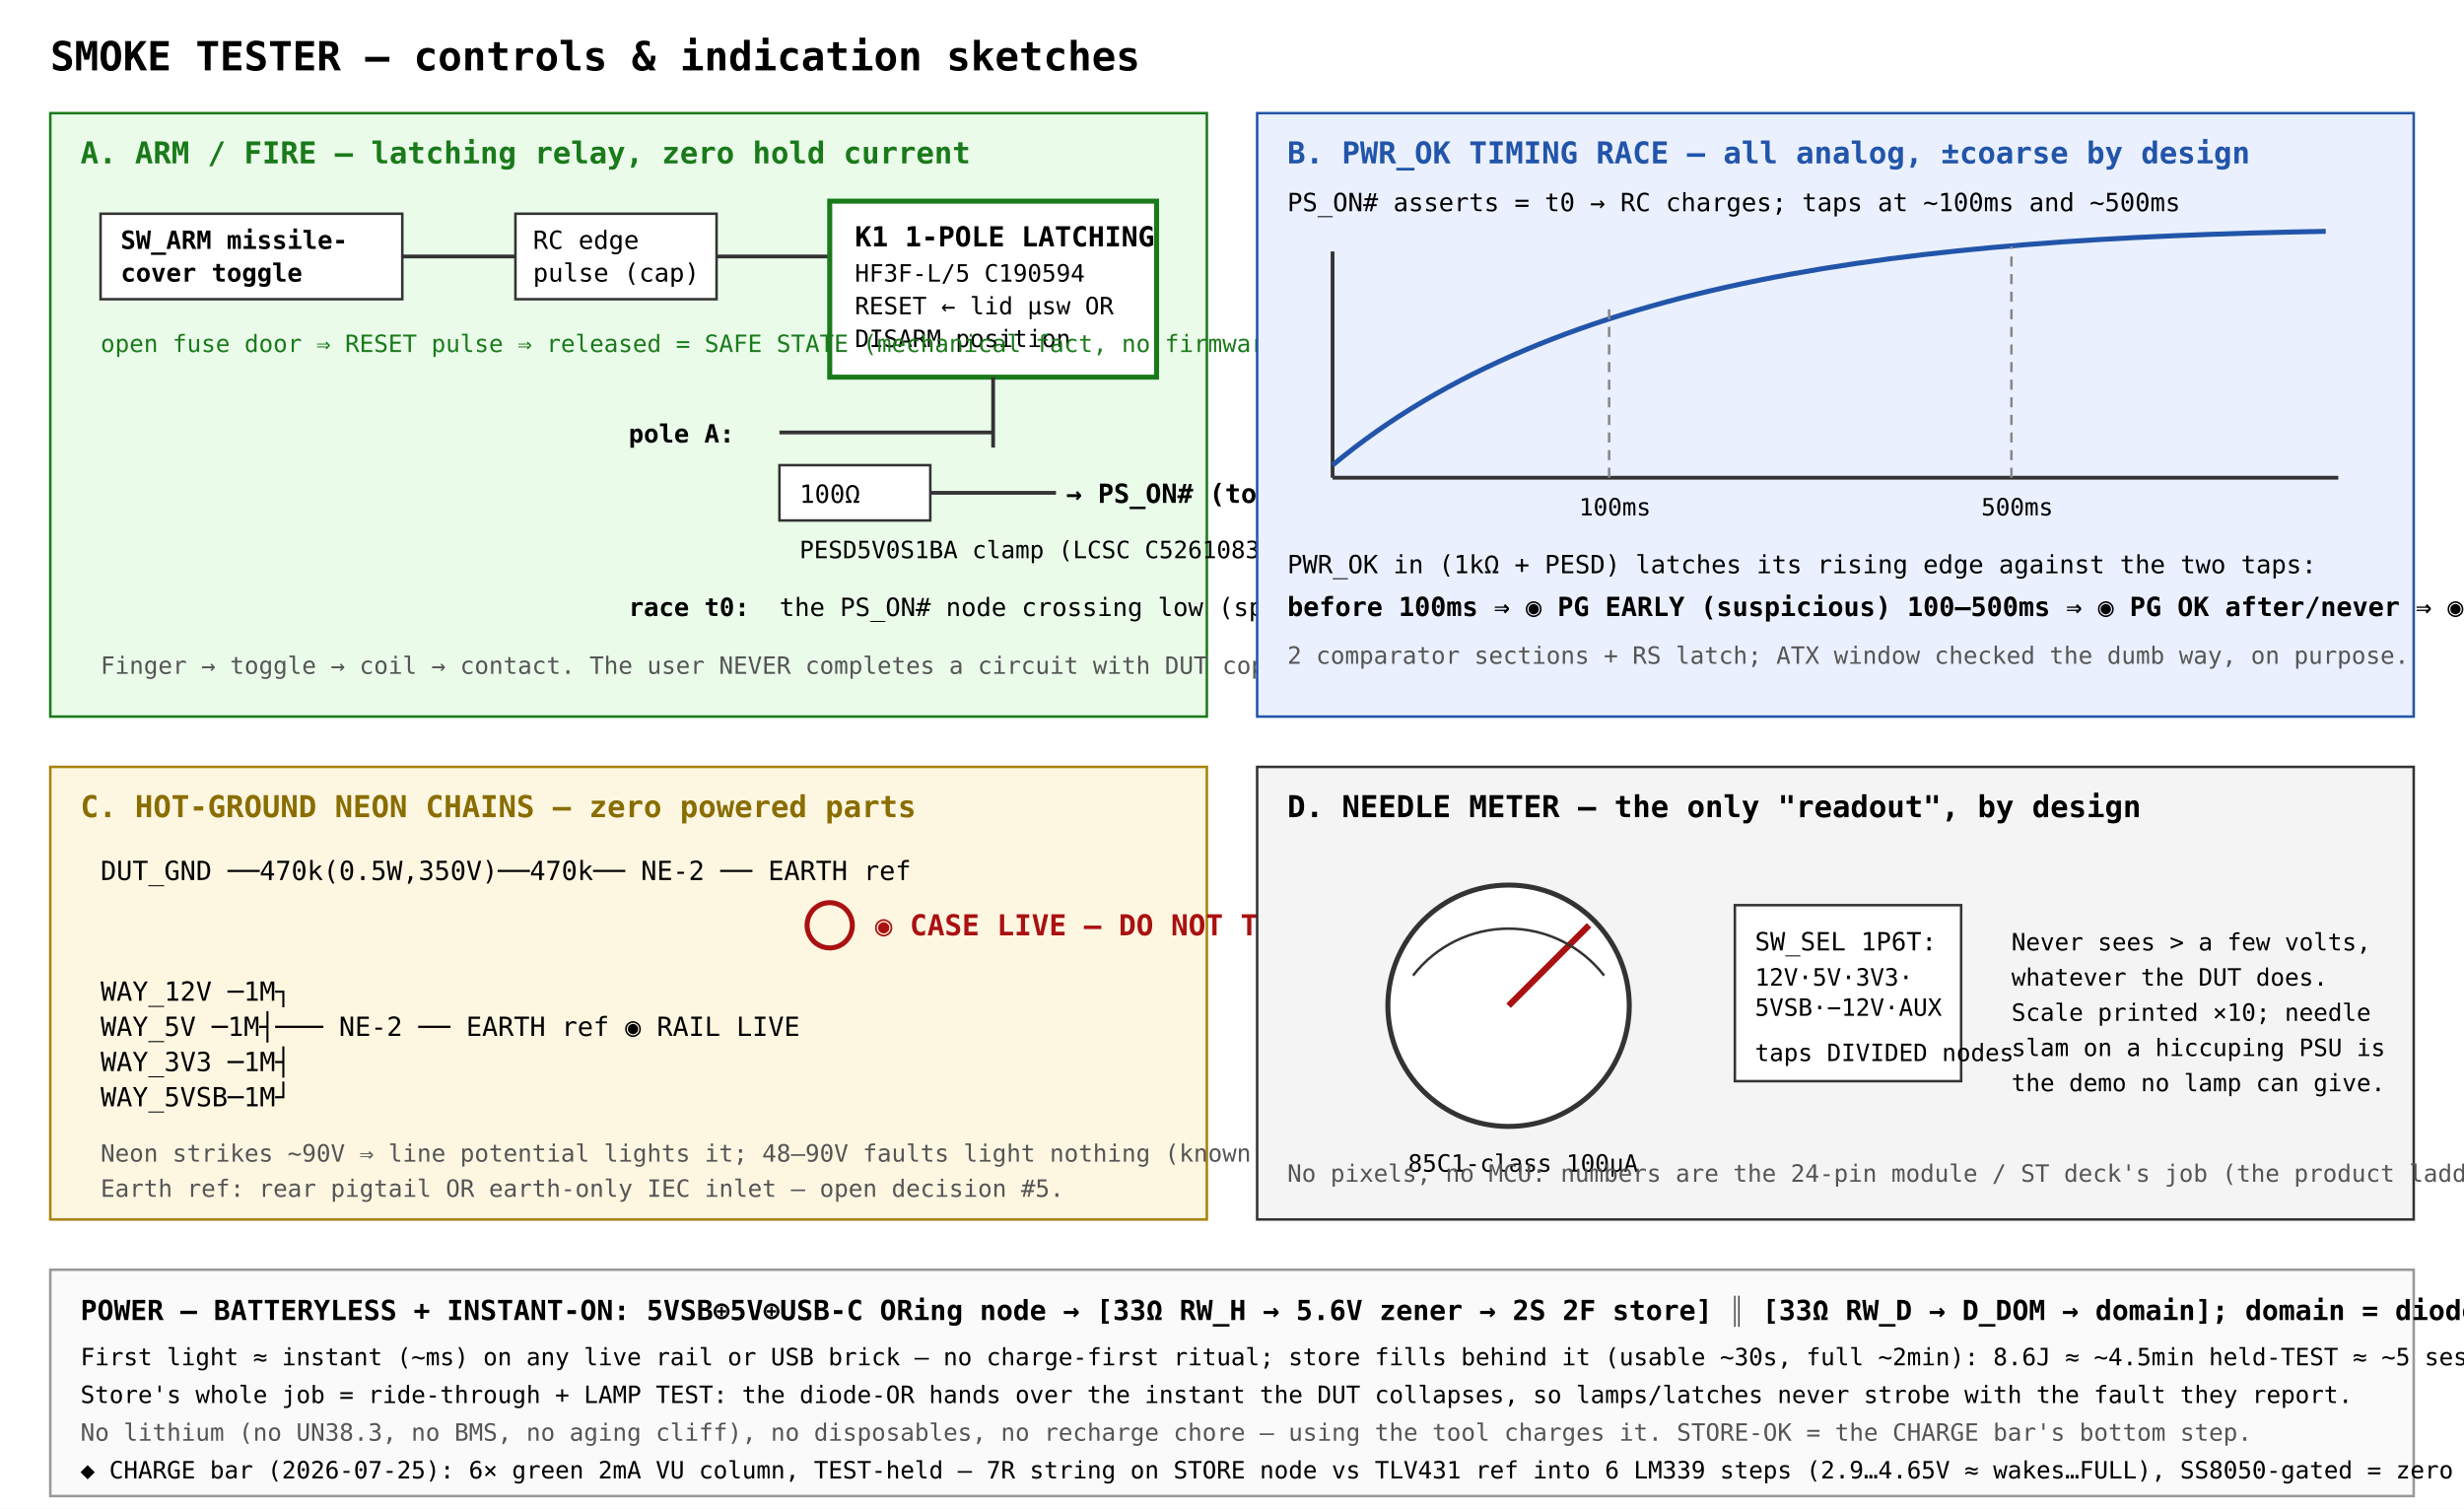
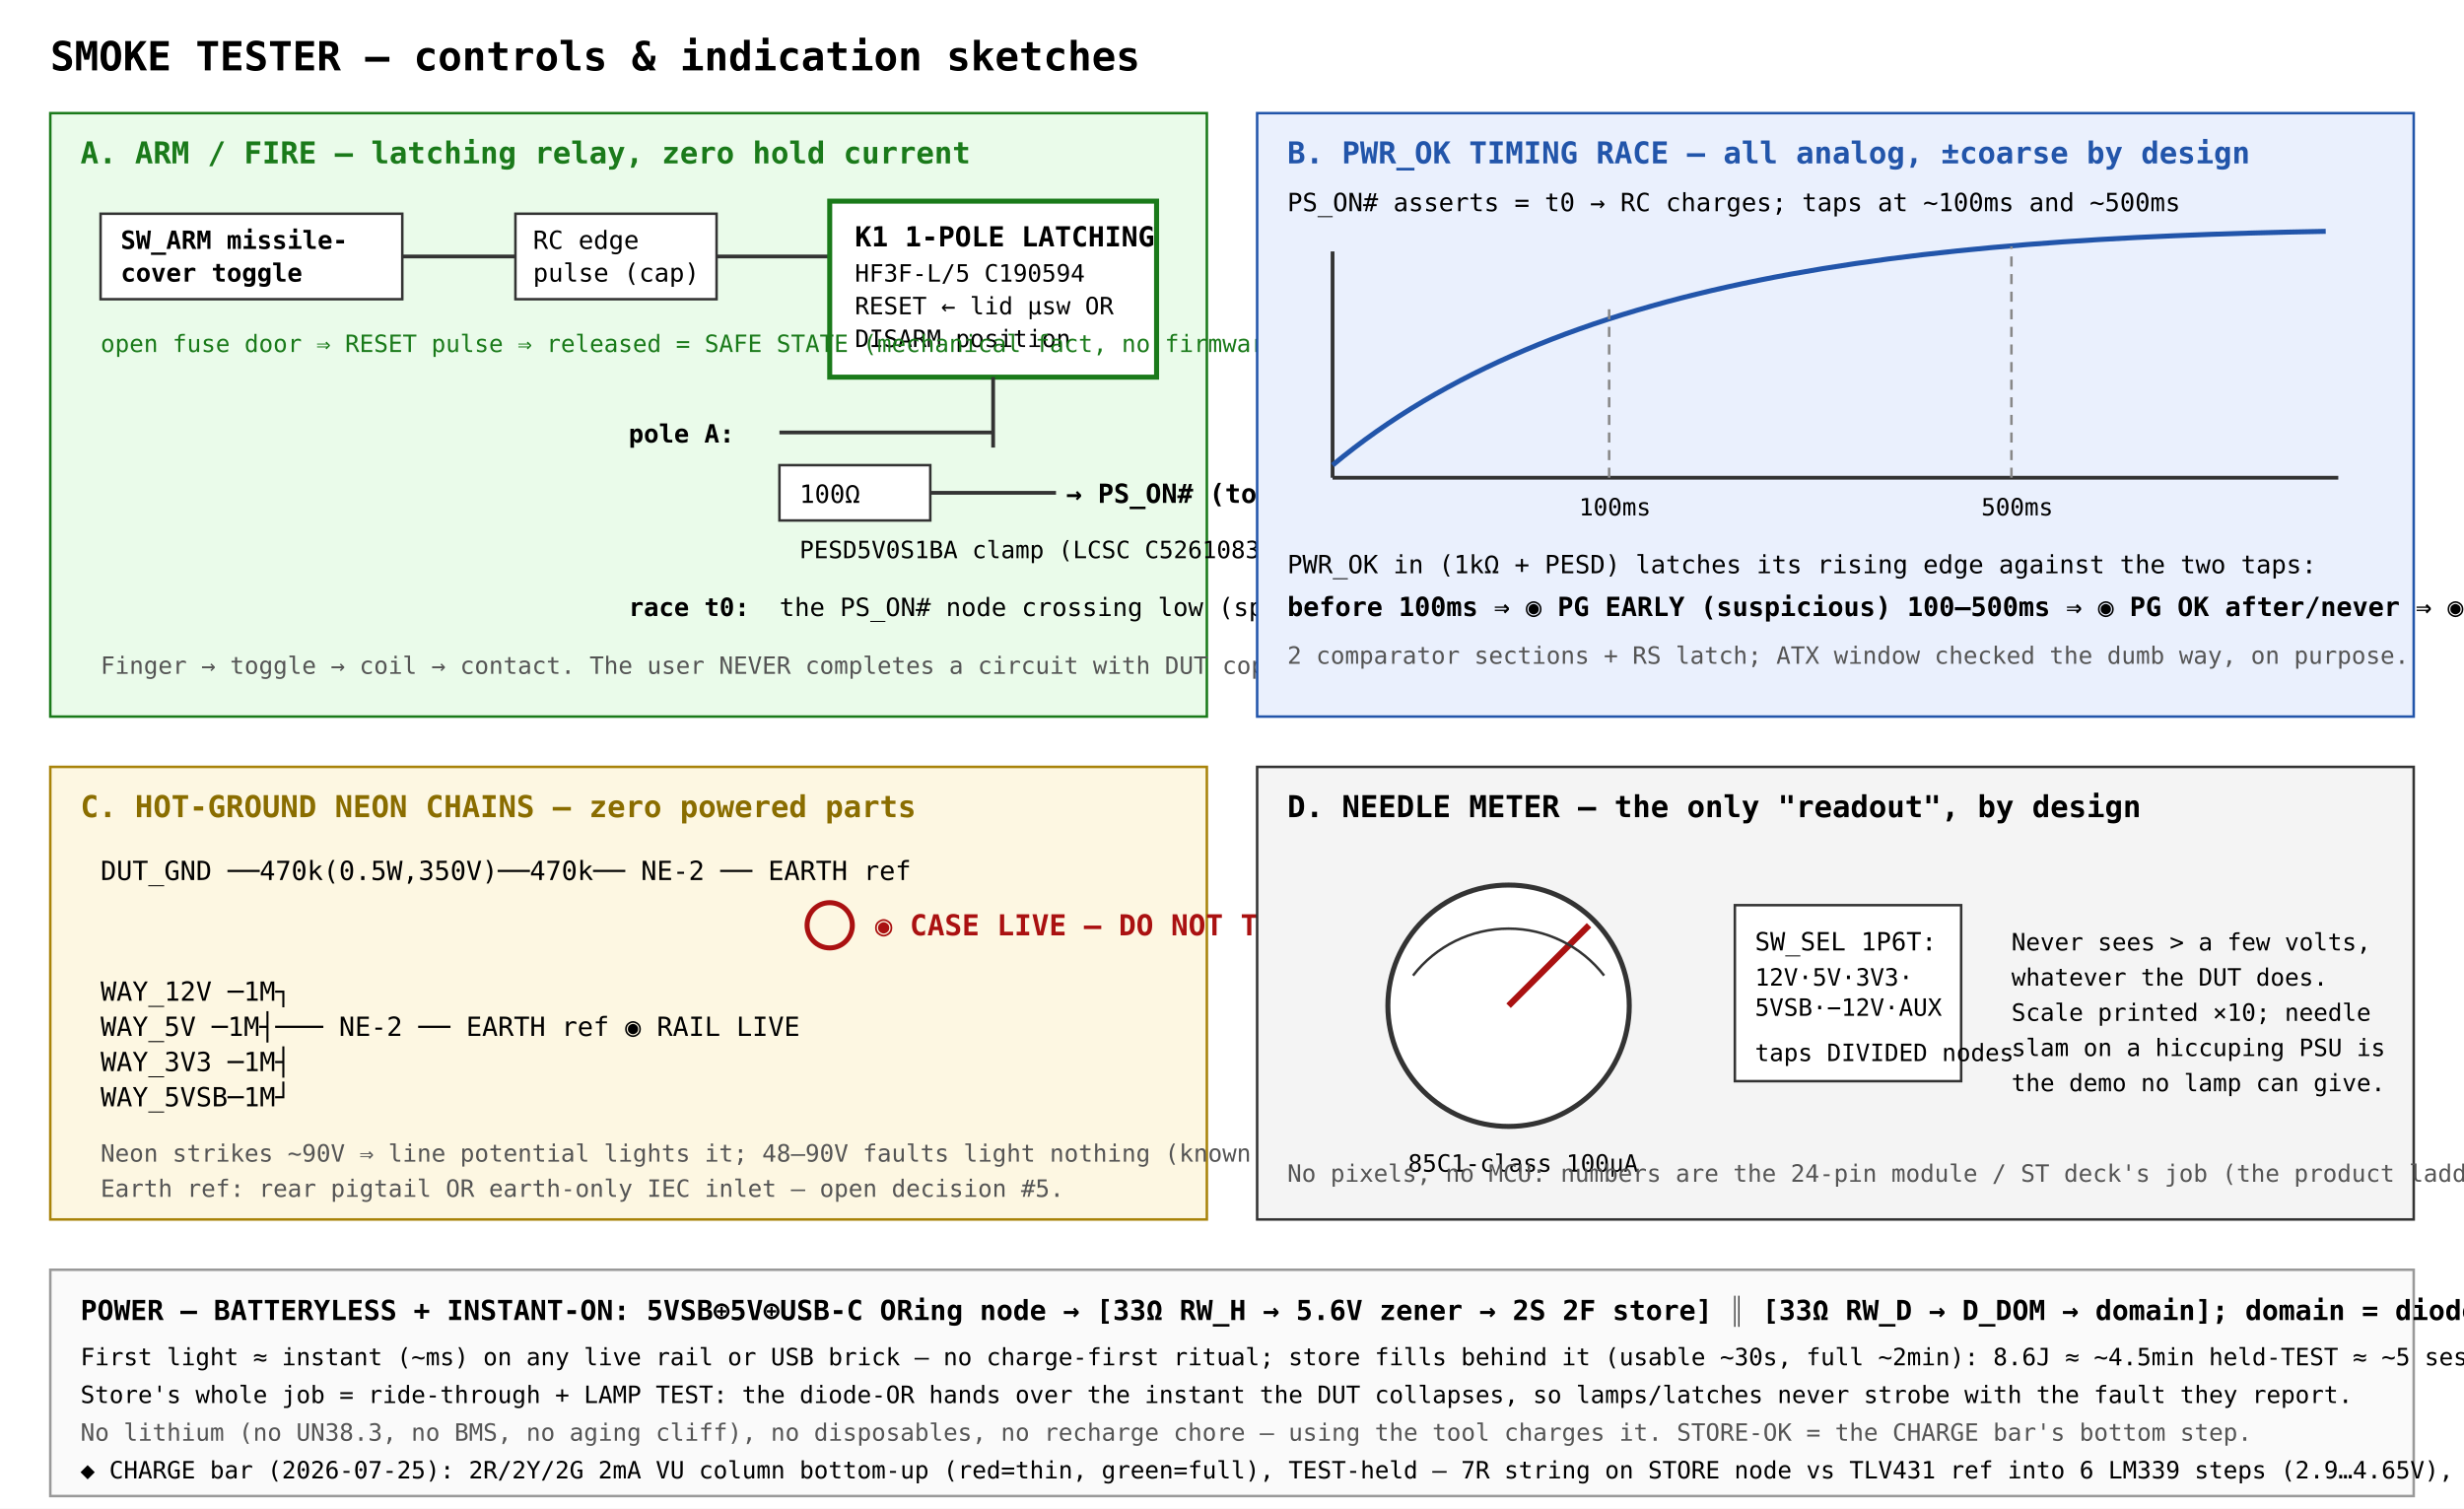
<svg xmlns="http://www.w3.org/2000/svg" width="980" height="600" viewBox="0 0 980 600" font-family="monospace">
  <rect width="980" height="600" fill="#ffffff" />
  <text x="20" y="28" font-size="16" font-weight="bold">SMOKE TESTER — controls &amp; indication sketches</text>
  <rect x="20" y="45" width="460" height="240" fill="#eafbea" stroke="#1a7a1a" />
  <text x="32" y="65" font-size="12" font-weight="bold" fill="#1a7a1a">A. ARM / FIRE — latching relay, zero hold current</text>
  <rect x="40" y="85" width="120" height="34" fill="#fff" stroke="#333" />
  <text x="48" y="99" font-size="10" font-weight="bold">SW_ARM missile-</text>
  <text x="48" y="112" font-size="10" font-weight="bold">cover toggle</text>
  <line x1="160" y1="102" x2="205" y2="102" stroke="#333" stroke-width="1.5" />
  <rect x="205" y="85" width="80" height="34" fill="#fff" stroke="#333" />
  <text x="212" y="99" font-size="10">RC edge</text>
  <text x="212" y="112" font-size="10">pulse (cap)</text>
  <line x1="285" y1="102" x2="330" y2="102" stroke="#333" stroke-width="1.5" />
  <rect x="330" y="80" width="130" height="70" fill="#fff" stroke="#1a7a1a" stroke-width="2" />
  <text x="340" y="98" font-size="11" font-weight="bold">K1 1-POLE LATCHING</text>
  <text x="340" y="112" font-size="9.5">HF3F-L/5 C190594</text>
  <text x="340" y="125" font-size="9.5">RESET ← lid µsw OR</text>
  <text x="340" y="138" font-size="9.5">DISARM position</text>
  <text x="40" y="140" font-size="9.5" fill="#1a7a1a">open fuse door ⇒ RESET pulse ⇒ released = SAFE STATE (mechanical fact, no firmware)</text>
  <line x1="395" y1="150" x2="395" y2="178" stroke="#333" stroke-width="1.5" />
  <text x="250" y="176" font-size="10" font-weight="bold">pole A:</text>
  <line x1="310" y1="172" x2="395" y2="172" stroke="#333" stroke-width="1.5" />
  <rect x="310" y="185" width="60" height="22" fill="#fff" stroke="#333" />
  <text x="318" y="200" font-size="10">100Ω</text>
  <line x1="370" y1="196" x2="420" y2="196" stroke="#333" stroke-width="1.5" />
  <text x="424" y="200" font-size="10.5" font-weight="bold">→ PS_ON# (to DUT GND)</text>
  <text x="318" y="222" font-size="9.5">PESD5V0S1BA clamp (LCSC C5261083)</text>
  <text x="250" y="245" font-size="10" font-weight="bold">race t0:</text>
  <text x="310" y="245" font-size="10">the PS_ON# node crossing low (spare LM339 watches it)</text>
  <text x="40" y="268" font-size="9.5" fill="#555">Finger → toggle → coil → contact. The user NEVER completes a circuit with DUT copper.</text>
  <rect x="500" y="45" width="460" height="240" fill="#eaf0fd" stroke="#2255aa" />
  <text x="512" y="65" font-size="12" font-weight="bold" fill="#2255aa">B. PWR_OK TIMING RACE — all analog, ±coarse by design</text>
  <text x="512" y="84" font-size="10">PS_ON# asserts = t0 → RC charges; taps at ~100ms and ~500ms</text>
  <line x1="530" y1="100" x2="530" y2="190" stroke="#333" stroke-width="1.5" />
  <line x1="530" y1="190" x2="930" y2="190" stroke="#333" stroke-width="1.5" />
  <path d="M530 185 C 620 110, 760 95, 925 92" stroke="#2255aa" fill="none" stroke-width="2" />
  <line x1="640" y1="190" x2="640" y2="120" stroke="#888" stroke-dasharray="4 3" />
  <text x="628" y="205" font-size="9.5">100ms</text>
  <line x1="800" y1="190" x2="800" y2="98" stroke="#888" stroke-dasharray="4 3" />
  <text x="788" y="205" font-size="9.5">500ms</text>
  <text x="512" y="228" font-size="10">PWR_OK in (1kΩ + PESD) latches its rising edge against the two taps:</text>
  <text x="512" y="245" font-size="10.5" font-weight="bold">before 100ms ⇒ ◉ PG EARLY (suspicious)   100–500ms ⇒ ◉ PG OK   after/never ⇒ ◉ PG LATE/NEVER</text>
  <text x="512" y="264" font-size="9.5" fill="#555">2 comparator sections + RS latch; ATX window checked the dumb way, on purpose.</text>
  <rect x="20" y="305" width="460" height="180" fill="#fdf7e2" stroke="#a8830a" />
  <text x="32" y="325" font-size="12" font-weight="bold" fill="#8a6d00">C. HOT-GROUND NEON CHAINS — zero powered parts</text>
  <text x="40" y="350" font-size="10.5">DUT_GND ──470k(0.5W,350V)──470k── NE-2 ── EARTH ref</text>
  <circle cx="330" cy="368" r="9" fill="none" stroke="#a11" stroke-width="2" />
  <text x="348" y="372" font-size="11.5" font-weight="bold" fill="#a11">◉ CASE LIVE — DO NOT TOUCH</text>
  <text x="40" y="398" font-size="10.5">WAY_12V ─1M┐</text>
  <text x="40" y="412" font-size="10.5">WAY_5V  ─1M┤─── NE-2 ── EARTH ref   ◉ RAIL LIVE</text>
  <text x="40" y="426" font-size="10.5">WAY_3V3 ─1M┤</text>
  <text x="40" y="440" font-size="10.5">WAY_5VSB─1M┘</text>
  <text x="40" y="462" font-size="9.5" fill="#555">Neon strikes ~90V ⇒ line potential lights it; 48–90V faults light nothing (known limit, windows still catch gross OV).</text>
  <text x="40" y="476" font-size="9.5" fill="#555">Earth ref: rear pigtail OR earth-only IEC inlet — open decision #5.</text>
  <rect x="500" y="305" width="460" height="180" fill="#f4f4f4" stroke="#333" />
  <text x="512" y="325" font-size="12" font-weight="bold">D. NEEDLE METER — the only "readout", by design</text>
  <circle cx="600" cy="400" r="48" fill="#fff" stroke="#333" stroke-width="2" />
  <line x1="600" y1="400" x2="632" y2="368" stroke="#a11" stroke-width="2.5" />
  <path d="M562 388 A 48 48 0 0 1 638 388" stroke="#333" fill="none" />
  <text x="560" y="466" font-size="9.5">85C1-class 100µA</text>
  <rect x="690" y="360" width="90" height="70" fill="#fff" stroke="#333" />
  <text x="698" y="378" font-size="10">SW_SEL 1P6T:</text>
  <text x="698" y="392" font-size="9.5">12V·5V·3V3·</text>
  <text x="698" y="404" font-size="9.5">5VSB·−12V·AUX</text>
  <text x="698" y="422" font-size="9.5">taps DIVIDED nodes</text>
  <text x="800" y="378" font-size="9.5">Never sees &gt; a few volts,</text>
  <text x="800" y="392" font-size="9.5">whatever the DUT does.</text>
  <text x="800" y="406" font-size="9.5">Scale printed ×10; needle</text>
  <text x="800" y="420" font-size="9.5">slam on a hiccuping PSU is</text>
  <text x="800" y="434" font-size="9.5">the demo no lamp can give.</text>
  <text x="512" y="470" font-size="9.5" fill="#555">No pixels, no MCU: numbers are the 24-pin module / ST deck's job (the product ladder).</text>
  <rect x="20" y="505" width="940" height="90" fill="#fafafa" stroke="#999" />
  <text x="32" y="525" font-size="11" font-weight="bold">POWER — BATTERYLESS + INSTANT-ON: 5VSB⊕5V⊕USB-C ORing node → [33Ω RW_H → 5.6V zener → 2S 2F store] ∥ [33Ω RW_D → D_DOM → domain]; domain = diode-OR(harvest-direct, store).</text>
  <text x="32" y="543" font-size="9.5">First light ≈ instant (~ms) on any live rail or USB brick — no charge-first ritual; store fills behind it (usable ~30s, full ~2min): 8.6J ≈ ~4.5min held-TEST ≈ ~5 sessions. TLV431 1.24V ref, rail 2.5–5V.</text>
  <text x="32" y="558" font-size="9.5">Store's whole job = ride-through + LAMP TEST: the diode-OR hands over the instant the DUT collapses, so lamps/latches never strobe with the fault they report.</text>
  <text x="32" y="573" font-size="9.5" fill="#555">No lithium (no UN38.3, no BMS, no aging cliff), no disposables, no recharge chore — using the tool charges it. STORE-OK = the CHARGE bar's bottom step.</text>
-   <text x="32" y="588" font-size="9.5">◆ CHARGE bar (2026-07-25): 6× green 2mA VU column, TEST-held — 7R string on STORE node vs TLV431 ref into 6 LM339 steps (2.9…4.65V ≈ wakes…FULL), SS8050-gated = zero rest drain; ~20–40s/step.</text>
+   <text x="32" y="588" font-size="9.5">◆ CHARGE bar (2026-07-25): 2R/2Y/2G 2mA VU column bottom-up (red=thin, green=full), TEST-held — 7R string on STORE node vs TLV431 ref into 6 LM339 steps (2.9…4.65V), SS8050-gated = zero rest drain; ~20–40s/step.</text>
</svg>
